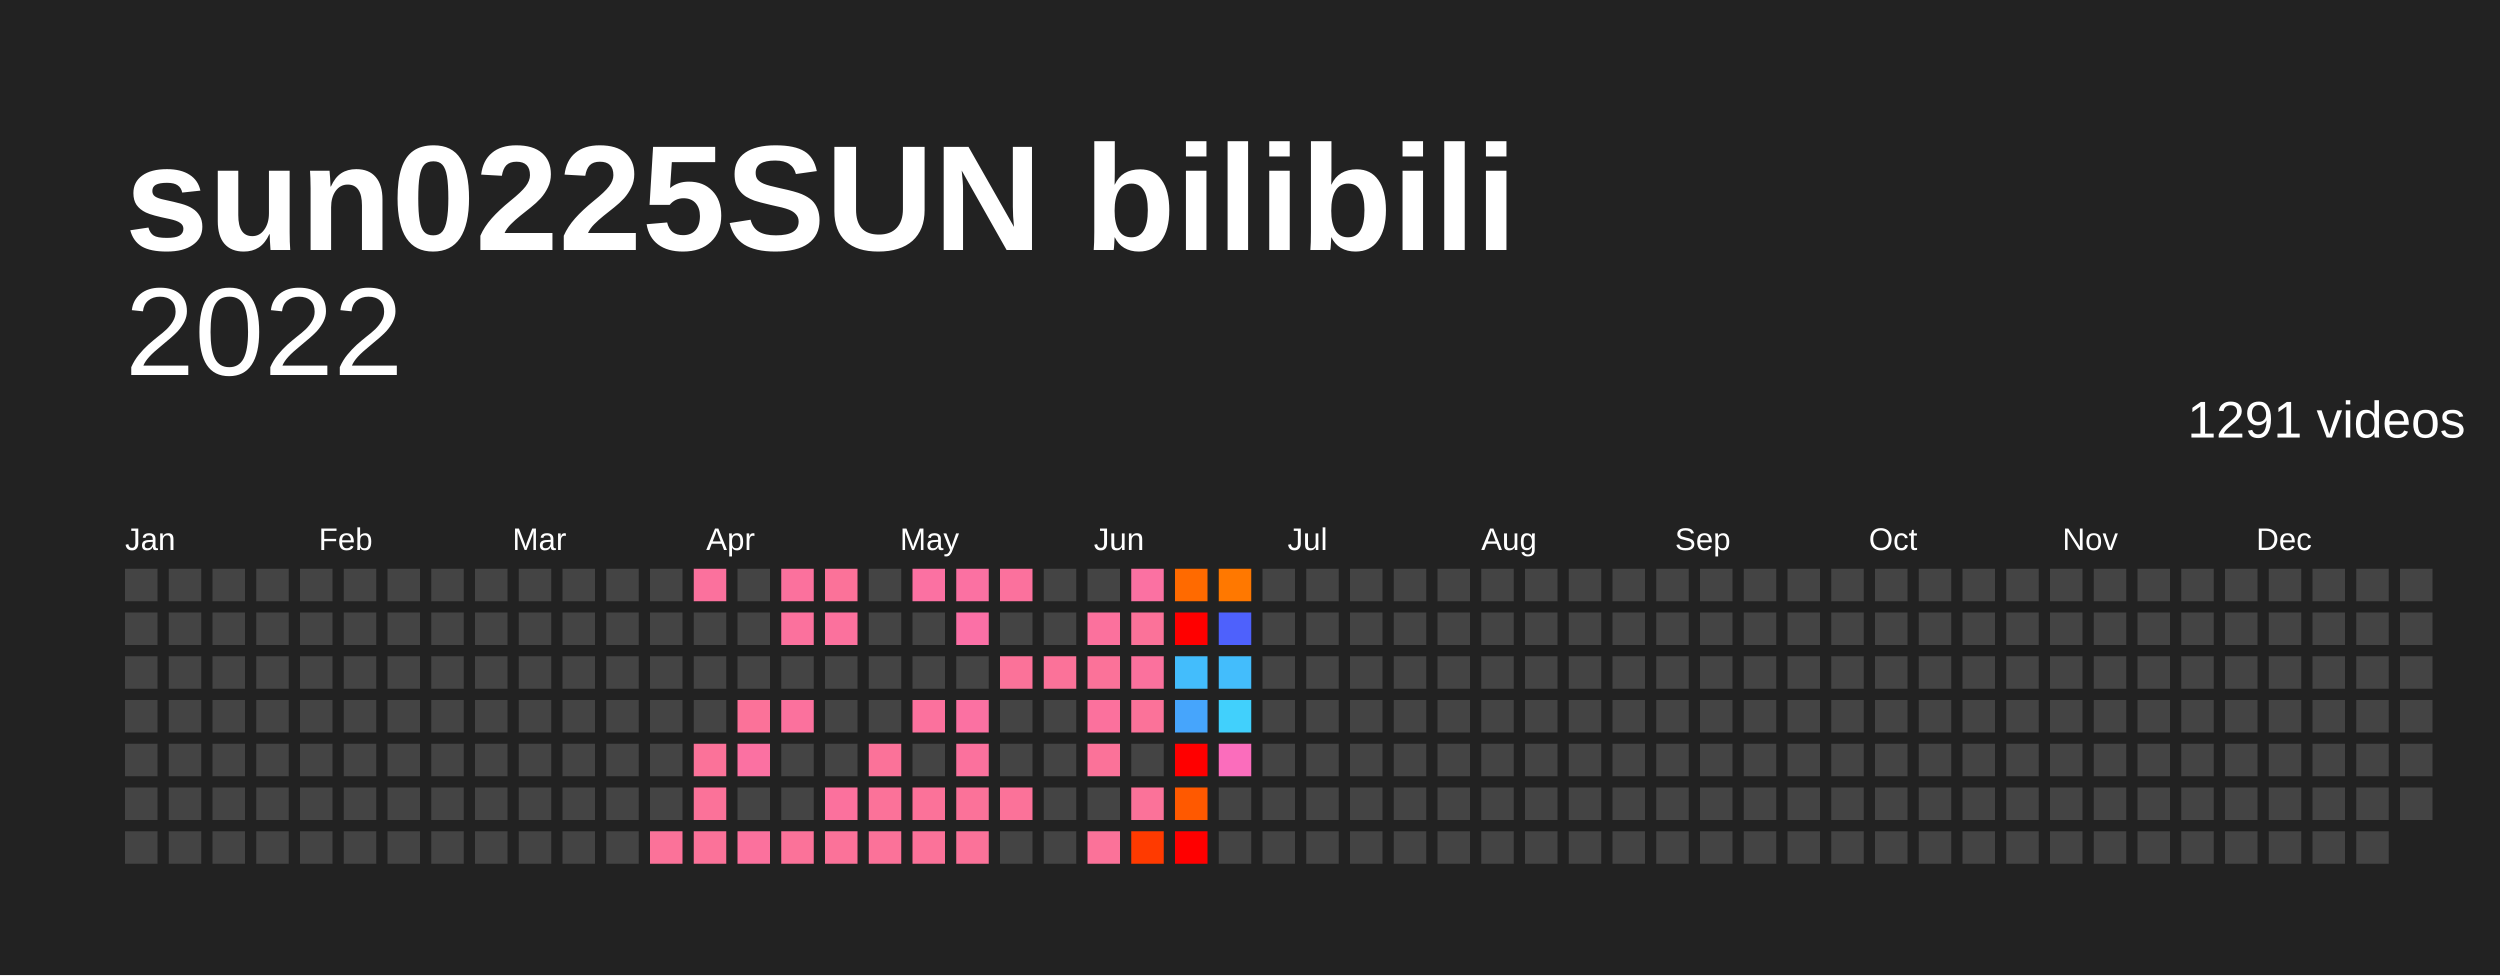
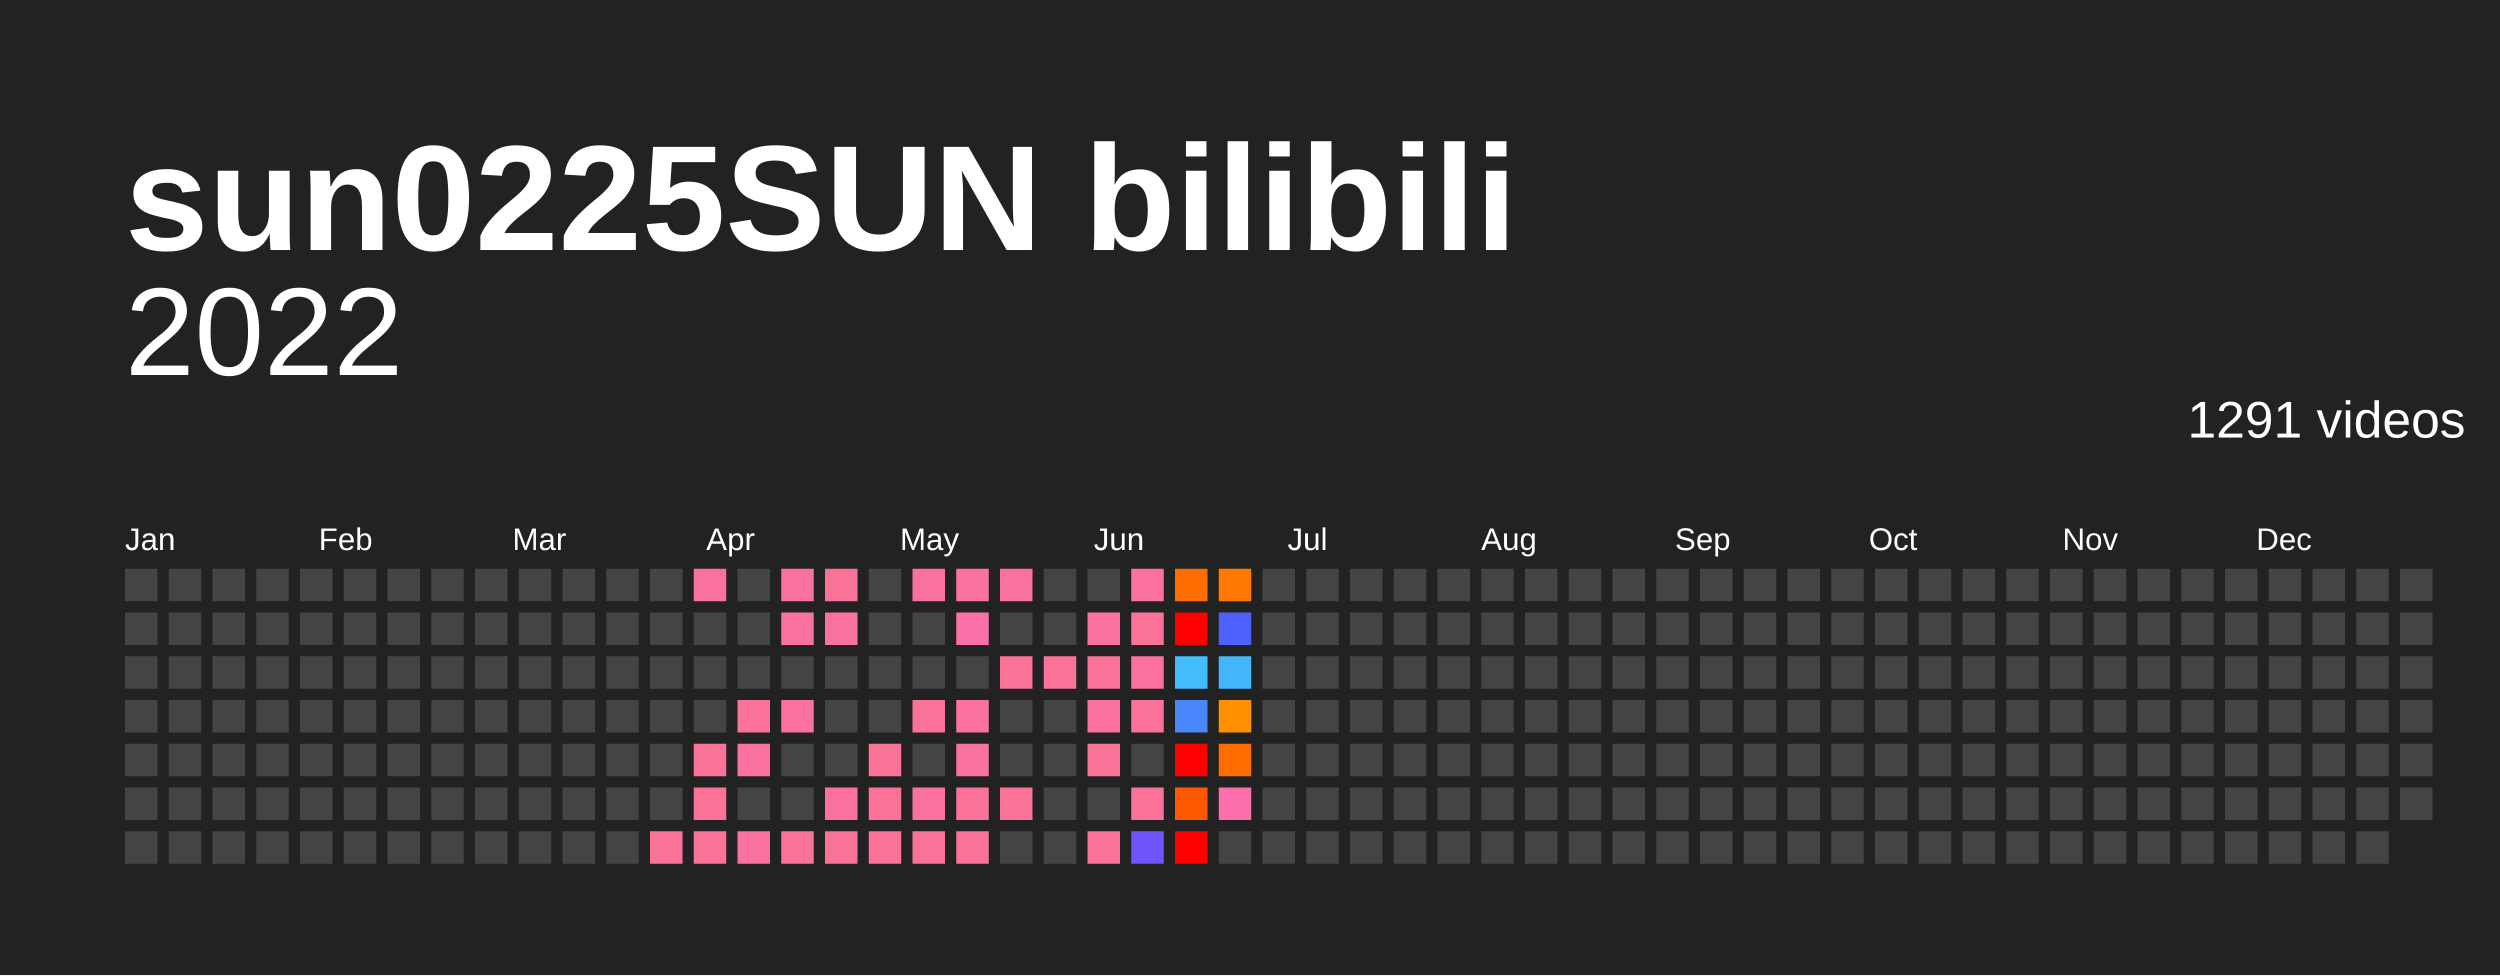
<svg xmlns="http://www.w3.org/2000/svg" baseProfile="full" height="78mm" version="1.1" viewBox="0,0,200,78" width="200mm">
  <defs />
  <rect fill="#222222" height="78" width="200" x="0" y="0" />
  <text fill="#FFFFFF" style="font-size:12px; font-family:Arial; font-weight:bold;" x="10" y="20">sun0225SUN bilibili</text>
  <text alignment-baseline="hanging" fill="#FFFFFF" style="font-size:10.0px; font-family:Arial;" x="10" y="30">2022</text>
  <text alignment-baseline="hanging" fill="#FFFFFF" style="font-size:4.125px; font-family:Arial;" x="175" y="35">1291 videos</text>
  <text fill="#FFFFFF" style="font-size:2.5px; font-family:Arial" x="10.0" y="44">Jan</text>
  <text fill="#FFFFFF" style="font-size:2.5px; font-family:Arial" x="25.5" y="44">Feb</text>
  <text fill="#FFFFFF" style="font-size:2.5px; font-family:Arial" x="41.0" y="44">Mar</text>
  <text fill="#FFFFFF" style="font-size:2.5px; font-family:Arial" x="56.5" y="44">Apr</text>
  <text fill="#FFFFFF" style="font-size:2.5px; font-family:Arial" x="72.0" y="44">May</text>
  <text fill="#FFFFFF" style="font-size:2.5px; font-family:Arial" x="87.5" y="44">Jun</text>
  <text fill="#FFFFFF" style="font-size:2.5px; font-family:Arial" x="103.0" y="44">Jul</text>
  <text fill="#FFFFFF" style="font-size:2.5px; font-family:Arial" x="118.5" y="44">Aug</text>
  <text fill="#FFFFFF" style="font-size:2.5px; font-family:Arial" x="134.0" y="44">Sep</text>
  <text fill="#FFFFFF" style="font-size:2.5px; font-family:Arial" x="149.5" y="44">Oct</text>
  <text fill="#FFFFFF" style="font-size:2.5px; font-family:Arial" x="165.0" y="44">Nov</text>
  <text fill="#FFFFFF" style="font-size:2.5px; font-family:Arial" x="180.5" y="44">Dec</text>
  <rect fill="#444444" height="2.6" width="2.6" x="10.0" y="45.5" />
  <rect fill="#444444" height="2.6" width="2.6" x="10.0" y="49.0" />
  <rect fill="#444444" height="2.6" width="2.6" x="10.0" y="52.5" />
  <rect fill="#444444" height="2.6" width="2.6" x="10.0" y="56.0" />
  <rect fill="#444444" height="2.6" width="2.6" x="10.0" y="59.5" />
  <rect fill="#444444" height="2.6" width="2.6" x="10.0" y="63.0" />
  <rect fill="#444444" height="2.6" width="2.6" x="10.0" y="66.5" />
  <rect fill="#444444" height="2.6" width="2.6" x="13.5" y="45.5" />
  <rect fill="#444444" height="2.6" width="2.6" x="13.5" y="49.0" />
  <rect fill="#444444" height="2.6" width="2.6" x="13.5" y="52.5" />
  <rect fill="#444444" height="2.6" width="2.6" x="13.5" y="56.0" />
  <rect fill="#444444" height="2.6" width="2.6" x="13.5" y="59.5" />
  <rect fill="#444444" height="2.6" width="2.6" x="13.5" y="63.0" />
  <rect fill="#444444" height="2.6" width="2.6" x="13.5" y="66.5" />
  <rect fill="#444444" height="2.6" width="2.6" x="17.0" y="45.5" />
  <rect fill="#444444" height="2.6" width="2.6" x="17.0" y="49.0" />
  <rect fill="#444444" height="2.6" width="2.6" x="17.0" y="52.5" />
  <rect fill="#444444" height="2.6" width="2.6" x="17.0" y="56.0" />
  <rect fill="#444444" height="2.6" width="2.6" x="17.0" y="59.5" />
  <rect fill="#444444" height="2.6" width="2.6" x="17.0" y="63.0" />
  <rect fill="#444444" height="2.6" width="2.6" x="17.0" y="66.5" />
  <rect fill="#444444" height="2.6" width="2.6" x="20.5" y="45.5" />
  <rect fill="#444444" height="2.6" width="2.6" x="20.5" y="49.0" />
  <rect fill="#444444" height="2.6" width="2.6" x="20.5" y="52.5" />
  <rect fill="#444444" height="2.6" width="2.6" x="20.5" y="56.0" />
  <rect fill="#444444" height="2.6" width="2.6" x="20.5" y="59.5" />
  <rect fill="#444444" height="2.6" width="2.6" x="20.5" y="63.0" />
  <rect fill="#444444" height="2.6" width="2.6" x="20.5" y="66.5" />
  <rect fill="#444444" height="2.6" width="2.6" x="24.0" y="45.5" />
  <rect fill="#444444" height="2.6" width="2.6" x="24.0" y="49.0" />
  <rect fill="#444444" height="2.6" width="2.6" x="24.0" y="52.5" />
  <rect fill="#444444" height="2.6" width="2.6" x="24.0" y="56.0" />
  <rect fill="#444444" height="2.6" width="2.6" x="24.0" y="59.5" />
  <rect fill="#444444" height="2.6" width="2.6" x="24.0" y="63.0" />
  <rect fill="#444444" height="2.6" width="2.6" x="24.0" y="66.5" />
  <rect fill="#444444" height="2.6" width="2.6" x="27.5" y="45.5" />
  <rect fill="#444444" height="2.6" width="2.6" x="27.5" y="49.0" />
  <rect fill="#444444" height="2.6" width="2.6" x="27.5" y="52.5" />
  <rect fill="#444444" height="2.6" width="2.6" x="27.5" y="56.0" />
  <rect fill="#444444" height="2.6" width="2.6" x="27.5" y="59.5" />
  <rect fill="#444444" height="2.6" width="2.6" x="27.5" y="63.0" />
  <rect fill="#444444" height="2.6" width="2.6" x="27.5" y="66.5" />
  <rect fill="#444444" height="2.6" width="2.6" x="31.0" y="45.5" />
  <rect fill="#444444" height="2.6" width="2.6" x="31.0" y="49.0" />
  <rect fill="#444444" height="2.6" width="2.6" x="31.0" y="52.5" />
  <rect fill="#444444" height="2.6" width="2.6" x="31.0" y="56.0" />
  <rect fill="#444444" height="2.6" width="2.6" x="31.0" y="59.5" />
  <rect fill="#444444" height="2.6" width="2.6" x="31.0" y="63.0" />
  <rect fill="#444444" height="2.6" width="2.6" x="31.0" y="66.5" />
  <rect fill="#444444" height="2.6" width="2.6" x="34.5" y="45.5" />
  <rect fill="#444444" height="2.6" width="2.6" x="34.5" y="49.0" />
  <rect fill="#444444" height="2.6" width="2.6" x="34.5" y="52.5" />
  <rect fill="#444444" height="2.6" width="2.6" x="34.5" y="56.0" />
  <rect fill="#444444" height="2.6" width="2.6" x="34.5" y="59.5" />
  <rect fill="#444444" height="2.6" width="2.6" x="34.5" y="63.0" />
  <rect fill="#444444" height="2.6" width="2.6" x="34.5" y="66.5" />
  <rect fill="#444444" height="2.6" width="2.6" x="38.0" y="45.5" />
  <rect fill="#444444" height="2.6" width="2.6" x="38.0" y="49.0" />
  <rect fill="#444444" height="2.6" width="2.6" x="38.0" y="52.5" />
  <rect fill="#444444" height="2.6" width="2.6" x="38.0" y="56.0" />
  <rect fill="#444444" height="2.6" width="2.6" x="38.0" y="59.5" />
  <rect fill="#444444" height="2.6" width="2.6" x="38.0" y="63.0" />
  <rect fill="#444444" height="2.6" width="2.6" x="38.0" y="66.5" />
  <rect fill="#444444" height="2.6" width="2.6" x="41.5" y="45.5" />
  <rect fill="#444444" height="2.6" width="2.6" x="41.5" y="49.0" />
  <rect fill="#444444" height="2.6" width="2.6" x="41.5" y="52.5" />
  <rect fill="#444444" height="2.6" width="2.6" x="41.5" y="56.0" />
  <rect fill="#444444" height="2.6" width="2.6" x="41.5" y="59.5" />
  <rect fill="#444444" height="2.6" width="2.6" x="41.5" y="63.0" />
  <rect fill="#444444" height="2.6" width="2.6" x="41.5" y="66.5" />
  <rect fill="#444444" height="2.6" width="2.6" x="45.0" y="45.5" />
  <rect fill="#444444" height="2.6" width="2.6" x="45.0" y="49.0" />
  <rect fill="#444444" height="2.6" width="2.6" x="45.0" y="52.5" />
  <rect fill="#444444" height="2.6" width="2.6" x="45.0" y="56.0" />
  <rect fill="#444444" height="2.6" width="2.6" x="45.0" y="59.5" />
  <rect fill="#444444" height="2.6" width="2.6" x="45.0" y="63.0" />
  <rect fill="#444444" height="2.6" width="2.6" x="45.0" y="66.5" />
  <rect fill="#444444" height="2.6" width="2.6" x="48.5" y="45.5" />
  <rect fill="#444444" height="2.6" width="2.6" x="48.5" y="49.0" />
  <rect fill="#444444" height="2.6" width="2.6" x="48.5" y="52.5" />
  <rect fill="#444444" height="2.6" width="2.6" x="48.5" y="56.0" />
  <rect fill="#444444" height="2.6" width="2.6" x="48.5" y="59.5" />
  <rect fill="#444444" height="2.6" width="2.6" x="48.5" y="63.0" />
  <rect fill="#444444" height="2.6" width="2.6" x="48.5" y="66.5" />
  <rect fill="#444444" height="2.6" width="2.6" x="52.0" y="45.5" />
  <rect fill="#444444" height="2.6" width="2.6" x="52.0" y="49.0" />
  <rect fill="#444444" height="2.6" width="2.6" x="52.0" y="52.5" />
  <rect fill="#444444" height="2.6" width="2.6" x="52.0" y="56.0" />
  <rect fill="#444444" height="2.6" width="2.6" x="52.0" y="59.5" />
  <rect fill="#444444" height="2.6" width="2.6" x="52.0" y="63.0" />
  <rect fill="#fb7299" height="2.6" width="2.6" x="52.0" y="66.5" />
  <rect fill="#fb719d" height="2.6" width="2.6" x="55.5" y="45.5" />
  <rect fill="#444444" height="2.6" width="2.6" x="55.5" y="49.0" />
  <rect fill="#444444" height="2.6" width="2.6" x="55.5" y="52.5" />
  <rect fill="#444444" height="2.6" width="2.6" x="55.5" y="56.0" />
  <rect fill="#fb7299" height="2.6" width="2.6" x="55.5" y="59.5" />
  <rect fill="#fb7299" height="2.6" width="2.6" x="55.5" y="63.0" />
  <rect fill="#fb7299" height="2.6" width="2.6" x="55.5" y="66.5" />
  <rect fill="#444444" height="2.6" width="2.6" x="59.0" y="45.5" />
  <rect fill="#444444" height="2.6" width="2.6" x="59.0" y="49.0" />
  <rect fill="#444444" height="2.6" width="2.6" x="59.0" y="52.5" />
  <rect fill="#fb7299" height="2.6" width="2.6" x="59.0" y="56.0" />
-   <rect fill="#fb71a2" height="2.6" width="2.6" x="59.0" y="59.5" />
+   <rect fill="#fb719d" height="2.6" width="2.6" x="59.0" y="59.5" />
  <rect fill="#444444" height="2.6" width="2.6" x="59.0" y="63.0" />
  <rect fill="#fb719d" height="2.6" width="2.6" x="59.0" y="66.5" />
  <rect fill="#fb719d" height="2.6" width="2.6" x="62.5" y="45.5" />
  <rect fill="#fb719d" height="2.6" width="2.6" x="62.5" y="49.0" />
  <rect fill="#444444" height="2.6" width="2.6" x="62.5" y="52.5" />
  <rect fill="#fb719d" height="2.6" width="2.6" x="62.5" y="56.0" />
  <rect fill="#444444" height="2.6" width="2.6" x="62.5" y="59.5" />
  <rect fill="#444444" height="2.6" width="2.6" x="62.5" y="63.0" />
  <rect fill="#fb7299" height="2.6" width="2.6" x="62.5" y="66.5" />
  <rect fill="#fb7299" height="2.6" width="2.6" x="66.0" y="45.5" />
  <rect fill="#fb719d" height="2.6" width="2.6" x="66.0" y="49.0" />
  <rect fill="#444444" height="2.6" width="2.6" x="66.0" y="52.5" />
  <rect fill="#444444" height="2.6" width="2.6" x="66.0" y="56.0" />
  <rect fill="#444444" height="2.6" width="2.6" x="66.0" y="59.5" />
  <rect fill="#fb719d" height="2.6" width="2.6" x="66.0" y="63.0" />
  <rect fill="#fb7299" height="2.6" width="2.6" x="66.0" y="66.5" />
  <rect fill="#444444" height="2.6" width="2.6" x="69.5" y="45.5" />
  <rect fill="#444444" height="2.6" width="2.6" x="69.5" y="49.0" />
  <rect fill="#444444" height="2.6" width="2.6" x="69.5" y="52.5" />
  <rect fill="#444444" height="2.6" width="2.6" x="69.5" y="56.0" />
  <rect fill="#fb7299" height="2.6" width="2.6" x="69.5" y="59.5" />
  <rect fill="#fb7299" height="2.6" width="2.6" x="69.5" y="63.0" />
  <rect fill="#fb7299" height="2.6" width="2.6" x="69.5" y="66.5" />
  <rect fill="#fb71a2" height="2.6" width="2.6" x="73.0" y="45.5" />
  <rect fill="#444444" height="2.6" width="2.6" x="73.0" y="49.0" />
  <rect fill="#444444" height="2.6" width="2.6" x="73.0" y="52.5" />
-   <rect fill="#fb719d" height="2.6" width="2.6" x="73.0" y="56.0" />
+   <rect fill="#fb7299" height="2.6" width="2.6" x="73.0" y="56.0" />
  <rect fill="#444444" height="2.6" width="2.6" x="73.0" y="59.5" />
-   <rect fill="#fb7299" height="2.6" width="2.6" x="73.0" y="63.0" />
+   <rect fill="#fb719d" height="2.6" width="2.6" x="73.0" y="63.0" />
  <rect fill="#fb7299" height="2.6" width="2.6" x="73.0" y="66.5" />
  <rect fill="#fb71a2" height="2.6" width="2.6" x="76.5" y="45.5" />
  <rect fill="#fb70a6" height="2.6" width="2.6" x="76.5" y="49.0" />
  <rect fill="#444444" height="2.6" width="2.6" x="76.5" y="52.5" />
  <rect fill="#fb71a2" height="2.6" width="2.6" x="76.5" y="56.0" />
  <rect fill="#fb719d" height="2.6" width="2.6" x="76.5" y="59.5" />
  <rect fill="#fb7299" height="2.6" width="2.6" x="76.5" y="63.0" />
  <rect fill="#fb7299" height="2.6" width="2.6" x="76.5" y="66.5" />
  <rect fill="#fb719d" height="2.6" width="2.6" x="80.0" y="45.5" />
  <rect fill="#444444" height="2.6" width="2.6" x="80.0" y="49.0" />
  <rect fill="#fb7299" height="2.6" width="2.6" x="80.0" y="52.5" />
  <rect fill="#444444" height="2.6" width="2.6" x="80.0" y="56.0" />
  <rect fill="#444444" height="2.6" width="2.6" x="80.0" y="59.5" />
  <rect fill="#fb7299" height="2.6" width="2.6" x="80.0" y="63.0" />
  <rect fill="#444444" height="2.6" width="2.6" x="80.0" y="66.5" />
  <rect fill="#444444" height="2.6" width="2.6" x="83.5" y="45.5" />
  <rect fill="#444444" height="2.6" width="2.6" x="83.5" y="49.0" />
  <rect fill="#fb7299" height="2.6" width="2.6" x="83.5" y="52.5" />
  <rect fill="#444444" height="2.6" width="2.6" x="83.5" y="56.0" />
  <rect fill="#444444" height="2.6" width="2.6" x="83.5" y="59.5" />
  <rect fill="#444444" height="2.6" width="2.6" x="83.5" y="63.0" />
  <rect fill="#444444" height="2.6" width="2.6" x="83.5" y="66.5" />
  <rect fill="#444444" height="2.6" width="2.6" x="87.0" y="45.5" />
  <rect fill="#fb719d" height="2.6" width="2.6" x="87.0" y="49.0" />
  <rect fill="#fb7299" height="2.6" width="2.6" x="87.0" y="52.5" />
  <rect fill="#fb719d" height="2.6" width="2.6" x="87.0" y="56.0" />
  <rect fill="#fb7299" height="2.6" width="2.6" x="87.0" y="59.5" />
  <rect fill="#444444" height="2.6" width="2.6" x="87.0" y="63.0" />
  <rect fill="#fb7299" height="2.6" width="2.6" x="87.0" y="66.5" />
  <rect fill="#fb71a2" height="2.6" width="2.6" x="90.5" y="45.5" />
  <rect fill="#fb7299" height="2.6" width="2.6" x="90.5" y="49.0" />
  <rect fill="#fb719d" height="2.6" width="2.6" x="90.5" y="52.5" />
  <rect fill="#fb7299" height="2.6" width="2.6" x="90.5" y="56.0" />
  <rect fill="#444444" height="2.6" width="2.6" x="90.5" y="59.5" />
  <rect fill="#fb7299" height="2.6" width="2.6" x="90.5" y="63.0" />
-   <rect fill="#ff3a00" height="2.6" width="2.6" x="90.5" y="66.5" />
-   <rect fill="#ff6a00" height="2.6" width="2.6" x="94.0" y="45.5" />
+   <rect fill="#7054fb" height="2.6" width="2.6" x="90.5" y="66.5" />
+   <rect fill="#ff6c00" height="2.6" width="2.6" x="94.0" y="45.5" />
  <rect fill="red" height="2.6" width="2.6" x="94.0" y="49.0" />
  <rect fill="#43bdfc" height="2.6" width="2.6" x="94.0" y="52.5" />
-   <rect fill="#46a5fc" height="2.6" width="2.6" x="94.0" y="56.0" />
+   <rect fill="#4988fc" height="2.6" width="2.6" x="94.0" y="56.0" />
  <rect fill="red" height="2.6" width="2.6" x="94.0" y="59.5" />
  <rect fill="#ff5900" height="2.6" width="2.6" x="94.0" y="63.0" />
  <rect fill="red" height="2.6" width="2.6" x="94.0" y="66.5" />
  <rect fill="#ff7800" height="2.6" width="2.6" x="97.5" y="45.5" />
  <rect fill="#4e61fc" height="2.6" width="2.6" x="97.5" y="49.0" />
-   <rect fill="#43bdfc" height="2.6" width="2.6" x="97.5" y="52.5" />
-   <rect fill="#41d0fc" height="2.6" width="2.6" x="97.5" y="56.0" />
-   <rect fill="#fb6dbc" height="2.6" width="2.6" x="97.5" y="59.5" />
-   <rect fill="#444444" height="2.6" width="2.6" x="97.5" y="63.0" />
+   <rect fill="#44b7fc" height="2.6" width="2.6" x="97.5" y="52.5" />
+   <rect fill="#ff9000" height="2.6" width="2.6" x="97.5" y="56.0" />
+   <rect fill="#ff6d00" height="2.6" width="2.6" x="97.5" y="59.5" />
+   <rect fill="#fb6faa" height="2.6" width="2.6" x="97.5" y="63.0" />
  <rect fill="#444444" height="2.6" width="2.6" x="97.5" y="66.5" />
  <rect fill="#444444" height="2.6" width="2.6" x="101.0" y="45.5" />
  <rect fill="#444444" height="2.6" width="2.6" x="101.0" y="49.0" />
  <rect fill="#444444" height="2.6" width="2.6" x="101.0" y="52.5" />
  <rect fill="#444444" height="2.6" width="2.6" x="101.0" y="56.0" />
  <rect fill="#444444" height="2.6" width="2.6" x="101.0" y="59.5" />
  <rect fill="#444444" height="2.6" width="2.6" x="101.0" y="63.0" />
  <rect fill="#444444" height="2.6" width="2.6" x="101.0" y="66.5" />
  <rect fill="#444444" height="2.6" width="2.6" x="104.5" y="45.5" />
  <rect fill="#444444" height="2.6" width="2.6" x="104.5" y="49.0" />
  <rect fill="#444444" height="2.6" width="2.6" x="104.5" y="52.5" />
  <rect fill="#444444" height="2.6" width="2.6" x="104.5" y="56.0" />
  <rect fill="#444444" height="2.6" width="2.6" x="104.5" y="59.5" />
  <rect fill="#444444" height="2.6" width="2.6" x="104.5" y="63.0" />
  <rect fill="#444444" height="2.6" width="2.6" x="104.5" y="66.5" />
  <rect fill="#444444" height="2.6" width="2.6" x="108.0" y="45.5" />
  <rect fill="#444444" height="2.6" width="2.6" x="108.0" y="49.0" />
  <rect fill="#444444" height="2.6" width="2.6" x="108.0" y="52.5" />
  <rect fill="#444444" height="2.6" width="2.6" x="108.0" y="56.0" />
  <rect fill="#444444" height="2.6" width="2.6" x="108.0" y="59.5" />
  <rect fill="#444444" height="2.6" width="2.6" x="108.0" y="63.0" />
  <rect fill="#444444" height="2.6" width="2.6" x="108.0" y="66.5" />
  <rect fill="#444444" height="2.6" width="2.6" x="111.5" y="45.5" />
  <rect fill="#444444" height="2.6" width="2.6" x="111.5" y="49.0" />
  <rect fill="#444444" height="2.6" width="2.6" x="111.5" y="52.5" />
  <rect fill="#444444" height="2.6" width="2.6" x="111.5" y="56.0" />
  <rect fill="#444444" height="2.6" width="2.6" x="111.5" y="59.5" />
  <rect fill="#444444" height="2.6" width="2.6" x="111.5" y="63.0" />
  <rect fill="#444444" height="2.6" width="2.6" x="111.5" y="66.5" />
  <rect fill="#444444" height="2.6" width="2.6" x="115.0" y="45.5" />
  <rect fill="#444444" height="2.6" width="2.6" x="115.0" y="49.0" />
  <rect fill="#444444" height="2.6" width="2.6" x="115.0" y="52.5" />
  <rect fill="#444444" height="2.6" width="2.6" x="115.0" y="56.0" />
  <rect fill="#444444" height="2.6" width="2.6" x="115.0" y="59.5" />
  <rect fill="#444444" height="2.6" width="2.6" x="115.0" y="63.0" />
  <rect fill="#444444" height="2.6" width="2.6" x="115.0" y="66.5" />
  <rect fill="#444444" height="2.6" width="2.6" x="118.5" y="45.5" />
  <rect fill="#444444" height="2.6" width="2.6" x="118.5" y="49.0" />
  <rect fill="#444444" height="2.6" width="2.6" x="118.5" y="52.5" />
  <rect fill="#444444" height="2.6" width="2.6" x="118.5" y="56.0" />
  <rect fill="#444444" height="2.6" width="2.6" x="118.5" y="59.5" />
  <rect fill="#444444" height="2.6" width="2.6" x="118.5" y="63.0" />
  <rect fill="#444444" height="2.6" width="2.6" x="118.5" y="66.5" />
  <rect fill="#444444" height="2.6" width="2.6" x="122.0" y="45.5" />
  <rect fill="#444444" height="2.6" width="2.6" x="122.0" y="49.0" />
  <rect fill="#444444" height="2.6" width="2.6" x="122.0" y="52.5" />
  <rect fill="#444444" height="2.6" width="2.6" x="122.0" y="56.0" />
  <rect fill="#444444" height="2.6" width="2.6" x="122.0" y="59.5" />
  <rect fill="#444444" height="2.6" width="2.6" x="122.0" y="63.0" />
  <rect fill="#444444" height="2.6" width="2.6" x="122.0" y="66.5" />
  <rect fill="#444444" height="2.6" width="2.6" x="125.5" y="45.5" />
  <rect fill="#444444" height="2.6" width="2.6" x="125.5" y="49.0" />
  <rect fill="#444444" height="2.6" width="2.6" x="125.5" y="52.5" />
  <rect fill="#444444" height="2.6" width="2.6" x="125.5" y="56.0" />
  <rect fill="#444444" height="2.6" width="2.6" x="125.5" y="59.5" />
  <rect fill="#444444" height="2.6" width="2.6" x="125.5" y="63.0" />
  <rect fill="#444444" height="2.6" width="2.6" x="125.5" y="66.5" />
  <rect fill="#444444" height="2.6" width="2.6" x="129.0" y="45.5" />
  <rect fill="#444444" height="2.6" width="2.6" x="129.0" y="49.0" />
  <rect fill="#444444" height="2.6" width="2.6" x="129.0" y="52.5" />
  <rect fill="#444444" height="2.6" width="2.6" x="129.0" y="56.0" />
  <rect fill="#444444" height="2.6" width="2.6" x="129.0" y="59.5" />
  <rect fill="#444444" height="2.6" width="2.6" x="129.0" y="63.0" />
  <rect fill="#444444" height="2.6" width="2.6" x="129.0" y="66.5" />
  <rect fill="#444444" height="2.6" width="2.6" x="132.5" y="45.5" />
  <rect fill="#444444" height="2.6" width="2.6" x="132.5" y="49.0" />
  <rect fill="#444444" height="2.6" width="2.6" x="132.5" y="52.5" />
  <rect fill="#444444" height="2.6" width="2.6" x="132.5" y="56.0" />
  <rect fill="#444444" height="2.6" width="2.6" x="132.5" y="59.5" />
  <rect fill="#444444" height="2.6" width="2.6" x="132.5" y="63.0" />
  <rect fill="#444444" height="2.6" width="2.6" x="132.5" y="66.5" />
  <rect fill="#444444" height="2.6" width="2.6" x="136.0" y="45.5" />
  <rect fill="#444444" height="2.6" width="2.6" x="136.0" y="49.0" />
  <rect fill="#444444" height="2.6" width="2.6" x="136.0" y="52.5" />
  <rect fill="#444444" height="2.6" width="2.6" x="136.0" y="56.0" />
  <rect fill="#444444" height="2.6" width="2.6" x="136.0" y="59.5" />
  <rect fill="#444444" height="2.6" width="2.6" x="136.0" y="63.0" />
  <rect fill="#444444" height="2.6" width="2.6" x="136.0" y="66.5" />
  <rect fill="#444444" height="2.6" width="2.6" x="139.5" y="45.5" />
  <rect fill="#444444" height="2.6" width="2.6" x="139.5" y="49.0" />
  <rect fill="#444444" height="2.6" width="2.6" x="139.5" y="52.5" />
  <rect fill="#444444" height="2.6" width="2.6" x="139.5" y="56.0" />
  <rect fill="#444444" height="2.6" width="2.6" x="139.5" y="59.5" />
  <rect fill="#444444" height="2.6" width="2.6" x="139.5" y="63.0" />
  <rect fill="#444444" height="2.6" width="2.6" x="139.5" y="66.5" />
  <rect fill="#444444" height="2.6" width="2.6" x="143.0" y="45.5" />
  <rect fill="#444444" height="2.6" width="2.6" x="143.0" y="49.0" />
  <rect fill="#444444" height="2.6" width="2.6" x="143.0" y="52.5" />
  <rect fill="#444444" height="2.6" width="2.6" x="143.0" y="56.0" />
  <rect fill="#444444" height="2.6" width="2.6" x="143.0" y="59.5" />
  <rect fill="#444444" height="2.6" width="2.6" x="143.0" y="63.0" />
  <rect fill="#444444" height="2.6" width="2.6" x="143.0" y="66.5" />
  <rect fill="#444444" height="2.6" width="2.6" x="146.5" y="45.5" />
  <rect fill="#444444" height="2.6" width="2.6" x="146.5" y="49.0" />
  <rect fill="#444444" height="2.6" width="2.6" x="146.5" y="52.5" />
  <rect fill="#444444" height="2.6" width="2.6" x="146.5" y="56.0" />
  <rect fill="#444444" height="2.6" width="2.6" x="146.5" y="59.5" />
  <rect fill="#444444" height="2.6" width="2.6" x="146.5" y="63.0" />
  <rect fill="#444444" height="2.6" width="2.6" x="146.5" y="66.5" />
  <rect fill="#444444" height="2.6" width="2.6" x="150.0" y="45.5" />
  <rect fill="#444444" height="2.6" width="2.6" x="150.0" y="49.0" />
  <rect fill="#444444" height="2.6" width="2.6" x="150.0" y="52.5" />
  <rect fill="#444444" height="2.6" width="2.6" x="150.0" y="56.0" />
  <rect fill="#444444" height="2.6" width="2.6" x="150.0" y="59.5" />
  <rect fill="#444444" height="2.6" width="2.6" x="150.0" y="63.0" />
  <rect fill="#444444" height="2.6" width="2.6" x="150.0" y="66.5" />
  <rect fill="#444444" height="2.6" width="2.6" x="153.5" y="45.5" />
  <rect fill="#444444" height="2.6" width="2.6" x="153.5" y="49.0" />
  <rect fill="#444444" height="2.6" width="2.6" x="153.5" y="52.5" />
  <rect fill="#444444" height="2.6" width="2.6" x="153.5" y="56.0" />
  <rect fill="#444444" height="2.6" width="2.6" x="153.5" y="59.5" />
  <rect fill="#444444" height="2.6" width="2.6" x="153.5" y="63.0" />
  <rect fill="#444444" height="2.6" width="2.6" x="153.5" y="66.5" />
  <rect fill="#444444" height="2.6" width="2.6" x="157.0" y="45.5" />
  <rect fill="#444444" height="2.6" width="2.6" x="157.0" y="49.0" />
  <rect fill="#444444" height="2.6" width="2.6" x="157.0" y="52.5" />
  <rect fill="#444444" height="2.6" width="2.6" x="157.0" y="56.0" />
  <rect fill="#444444" height="2.6" width="2.6" x="157.0" y="59.5" />
  <rect fill="#444444" height="2.6" width="2.6" x="157.0" y="63.0" />
  <rect fill="#444444" height="2.6" width="2.6" x="157.0" y="66.5" />
  <rect fill="#444444" height="2.6" width="2.6" x="160.5" y="45.5" />
  <rect fill="#444444" height="2.6" width="2.6" x="160.5" y="49.0" />
  <rect fill="#444444" height="2.6" width="2.6" x="160.5" y="52.5" />
  <rect fill="#444444" height="2.6" width="2.6" x="160.5" y="56.0" />
  <rect fill="#444444" height="2.6" width="2.6" x="160.5" y="59.5" />
  <rect fill="#444444" height="2.6" width="2.6" x="160.5" y="63.0" />
  <rect fill="#444444" height="2.6" width="2.6" x="160.5" y="66.5" />
  <rect fill="#444444" height="2.6" width="2.6" x="164.0" y="45.5" />
  <rect fill="#444444" height="2.6" width="2.6" x="164.0" y="49.0" />
  <rect fill="#444444" height="2.6" width="2.6" x="164.0" y="52.5" />
  <rect fill="#444444" height="2.6" width="2.6" x="164.0" y="56.0" />
  <rect fill="#444444" height="2.6" width="2.6" x="164.0" y="59.5" />
  <rect fill="#444444" height="2.6" width="2.6" x="164.0" y="63.0" />
  <rect fill="#444444" height="2.6" width="2.6" x="164.0" y="66.5" />
  <rect fill="#444444" height="2.6" width="2.6" x="167.5" y="45.5" />
  <rect fill="#444444" height="2.6" width="2.6" x="167.5" y="49.0" />
  <rect fill="#444444" height="2.6" width="2.6" x="167.5" y="52.5" />
  <rect fill="#444444" height="2.6" width="2.6" x="167.5" y="56.0" />
  <rect fill="#444444" height="2.6" width="2.6" x="167.5" y="59.5" />
  <rect fill="#444444" height="2.6" width="2.6" x="167.5" y="63.0" />
  <rect fill="#444444" height="2.6" width="2.6" x="167.5" y="66.5" />
  <rect fill="#444444" height="2.6" width="2.6" x="171.0" y="45.5" />
  <rect fill="#444444" height="2.6" width="2.6" x="171.0" y="49.0" />
  <rect fill="#444444" height="2.6" width="2.6" x="171.0" y="52.5" />
  <rect fill="#444444" height="2.6" width="2.6" x="171.0" y="56.0" />
  <rect fill="#444444" height="2.6" width="2.6" x="171.0" y="59.5" />
  <rect fill="#444444" height="2.6" width="2.6" x="171.0" y="63.0" />
  <rect fill="#444444" height="2.6" width="2.6" x="171.0" y="66.5" />
  <rect fill="#444444" height="2.6" width="2.6" x="174.5" y="45.5" />
  <rect fill="#444444" height="2.6" width="2.6" x="174.5" y="49.0" />
  <rect fill="#444444" height="2.6" width="2.6" x="174.5" y="52.5" />
  <rect fill="#444444" height="2.6" width="2.6" x="174.5" y="56.0" />
  <rect fill="#444444" height="2.6" width="2.6" x="174.5" y="59.5" />
  <rect fill="#444444" height="2.6" width="2.6" x="174.5" y="63.0" />
  <rect fill="#444444" height="2.6" width="2.6" x="174.5" y="66.5" />
  <rect fill="#444444" height="2.6" width="2.6" x="178.0" y="45.5" />
  <rect fill="#444444" height="2.6" width="2.6" x="178.0" y="49.0" />
  <rect fill="#444444" height="2.6" width="2.6" x="178.0" y="52.5" />
  <rect fill="#444444" height="2.6" width="2.6" x="178.0" y="56.0" />
  <rect fill="#444444" height="2.6" width="2.6" x="178.0" y="59.5" />
  <rect fill="#444444" height="2.6" width="2.6" x="178.0" y="63.0" />
  <rect fill="#444444" height="2.6" width="2.6" x="178.0" y="66.5" />
  <rect fill="#444444" height="2.6" width="2.6" x="181.5" y="45.5" />
  <rect fill="#444444" height="2.6" width="2.6" x="181.5" y="49.0" />
  <rect fill="#444444" height="2.6" width="2.6" x="181.5" y="52.5" />
  <rect fill="#444444" height="2.6" width="2.6" x="181.5" y="56.0" />
  <rect fill="#444444" height="2.6" width="2.6" x="181.5" y="59.5" />
  <rect fill="#444444" height="2.6" width="2.6" x="181.5" y="63.0" />
  <rect fill="#444444" height="2.6" width="2.6" x="181.5" y="66.5" />
  <rect fill="#444444" height="2.6" width="2.6" x="185.0" y="45.5" />
  <rect fill="#444444" height="2.6" width="2.6" x="185.0" y="49.0" />
  <rect fill="#444444" height="2.6" width="2.6" x="185.0" y="52.5" />
  <rect fill="#444444" height="2.6" width="2.6" x="185.0" y="56.0" />
  <rect fill="#444444" height="2.6" width="2.6" x="185.0" y="59.5" />
  <rect fill="#444444" height="2.6" width="2.6" x="185.0" y="63.0" />
  <rect fill="#444444" height="2.6" width="2.6" x="185.0" y="66.5" />
  <rect fill="#444444" height="2.6" width="2.6" x="188.5" y="45.5" />
  <rect fill="#444444" height="2.6" width="2.6" x="188.5" y="49.0" />
  <rect fill="#444444" height="2.6" width="2.6" x="188.5" y="52.5" />
  <rect fill="#444444" height="2.6" width="2.6" x="188.5" y="56.0" />
  <rect fill="#444444" height="2.6" width="2.6" x="188.5" y="59.5" />
  <rect fill="#444444" height="2.6" width="2.6" x="188.5" y="63.0" />
  <rect fill="#444444" height="2.6" width="2.6" x="188.5" y="66.5" />
  <rect fill="#444444" height="2.6" width="2.6" x="192.0" y="45.5" />
  <rect fill="#444444" height="2.6" width="2.6" x="192.0" y="49.0" />
  <rect fill="#444444" height="2.6" width="2.6" x="192.0" y="52.5" />
  <rect fill="#444444" height="2.6" width="2.6" x="192.0" y="56.0" />
  <rect fill="#444444" height="2.6" width="2.6" x="192.0" y="59.5" />
  <rect fill="#444444" height="2.6" width="2.6" x="192.0" y="63.0" />
</svg>
